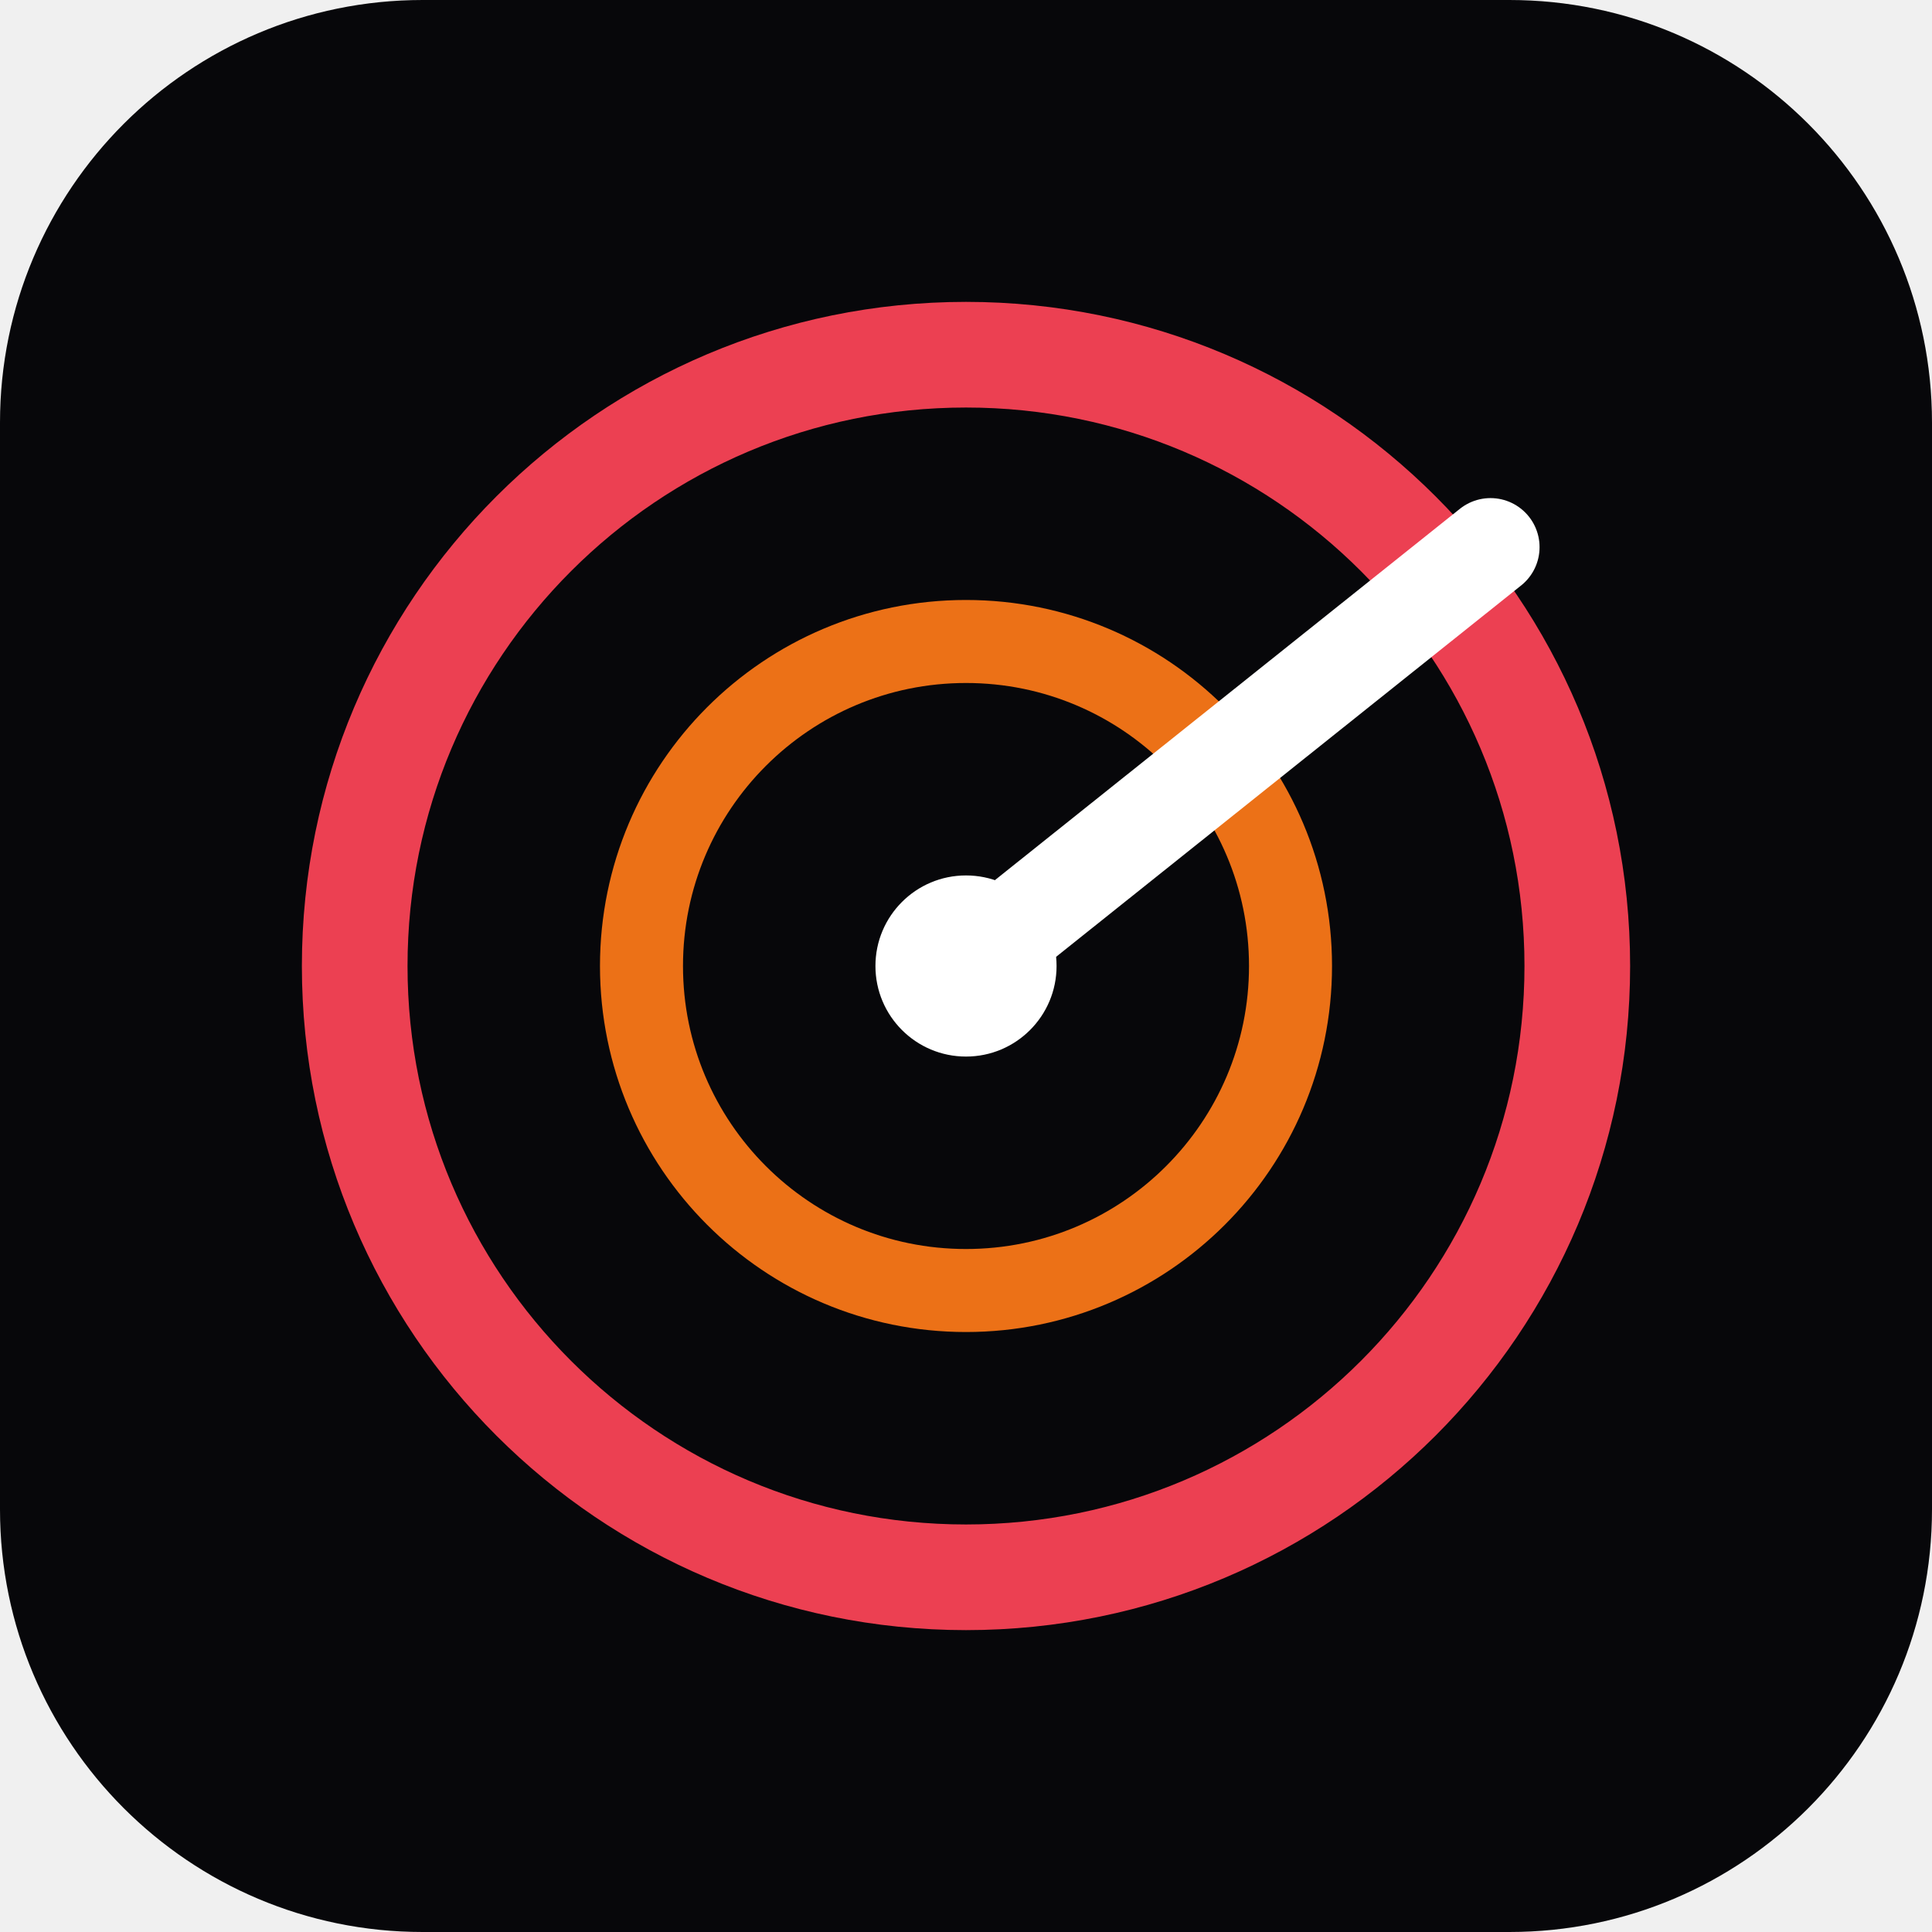
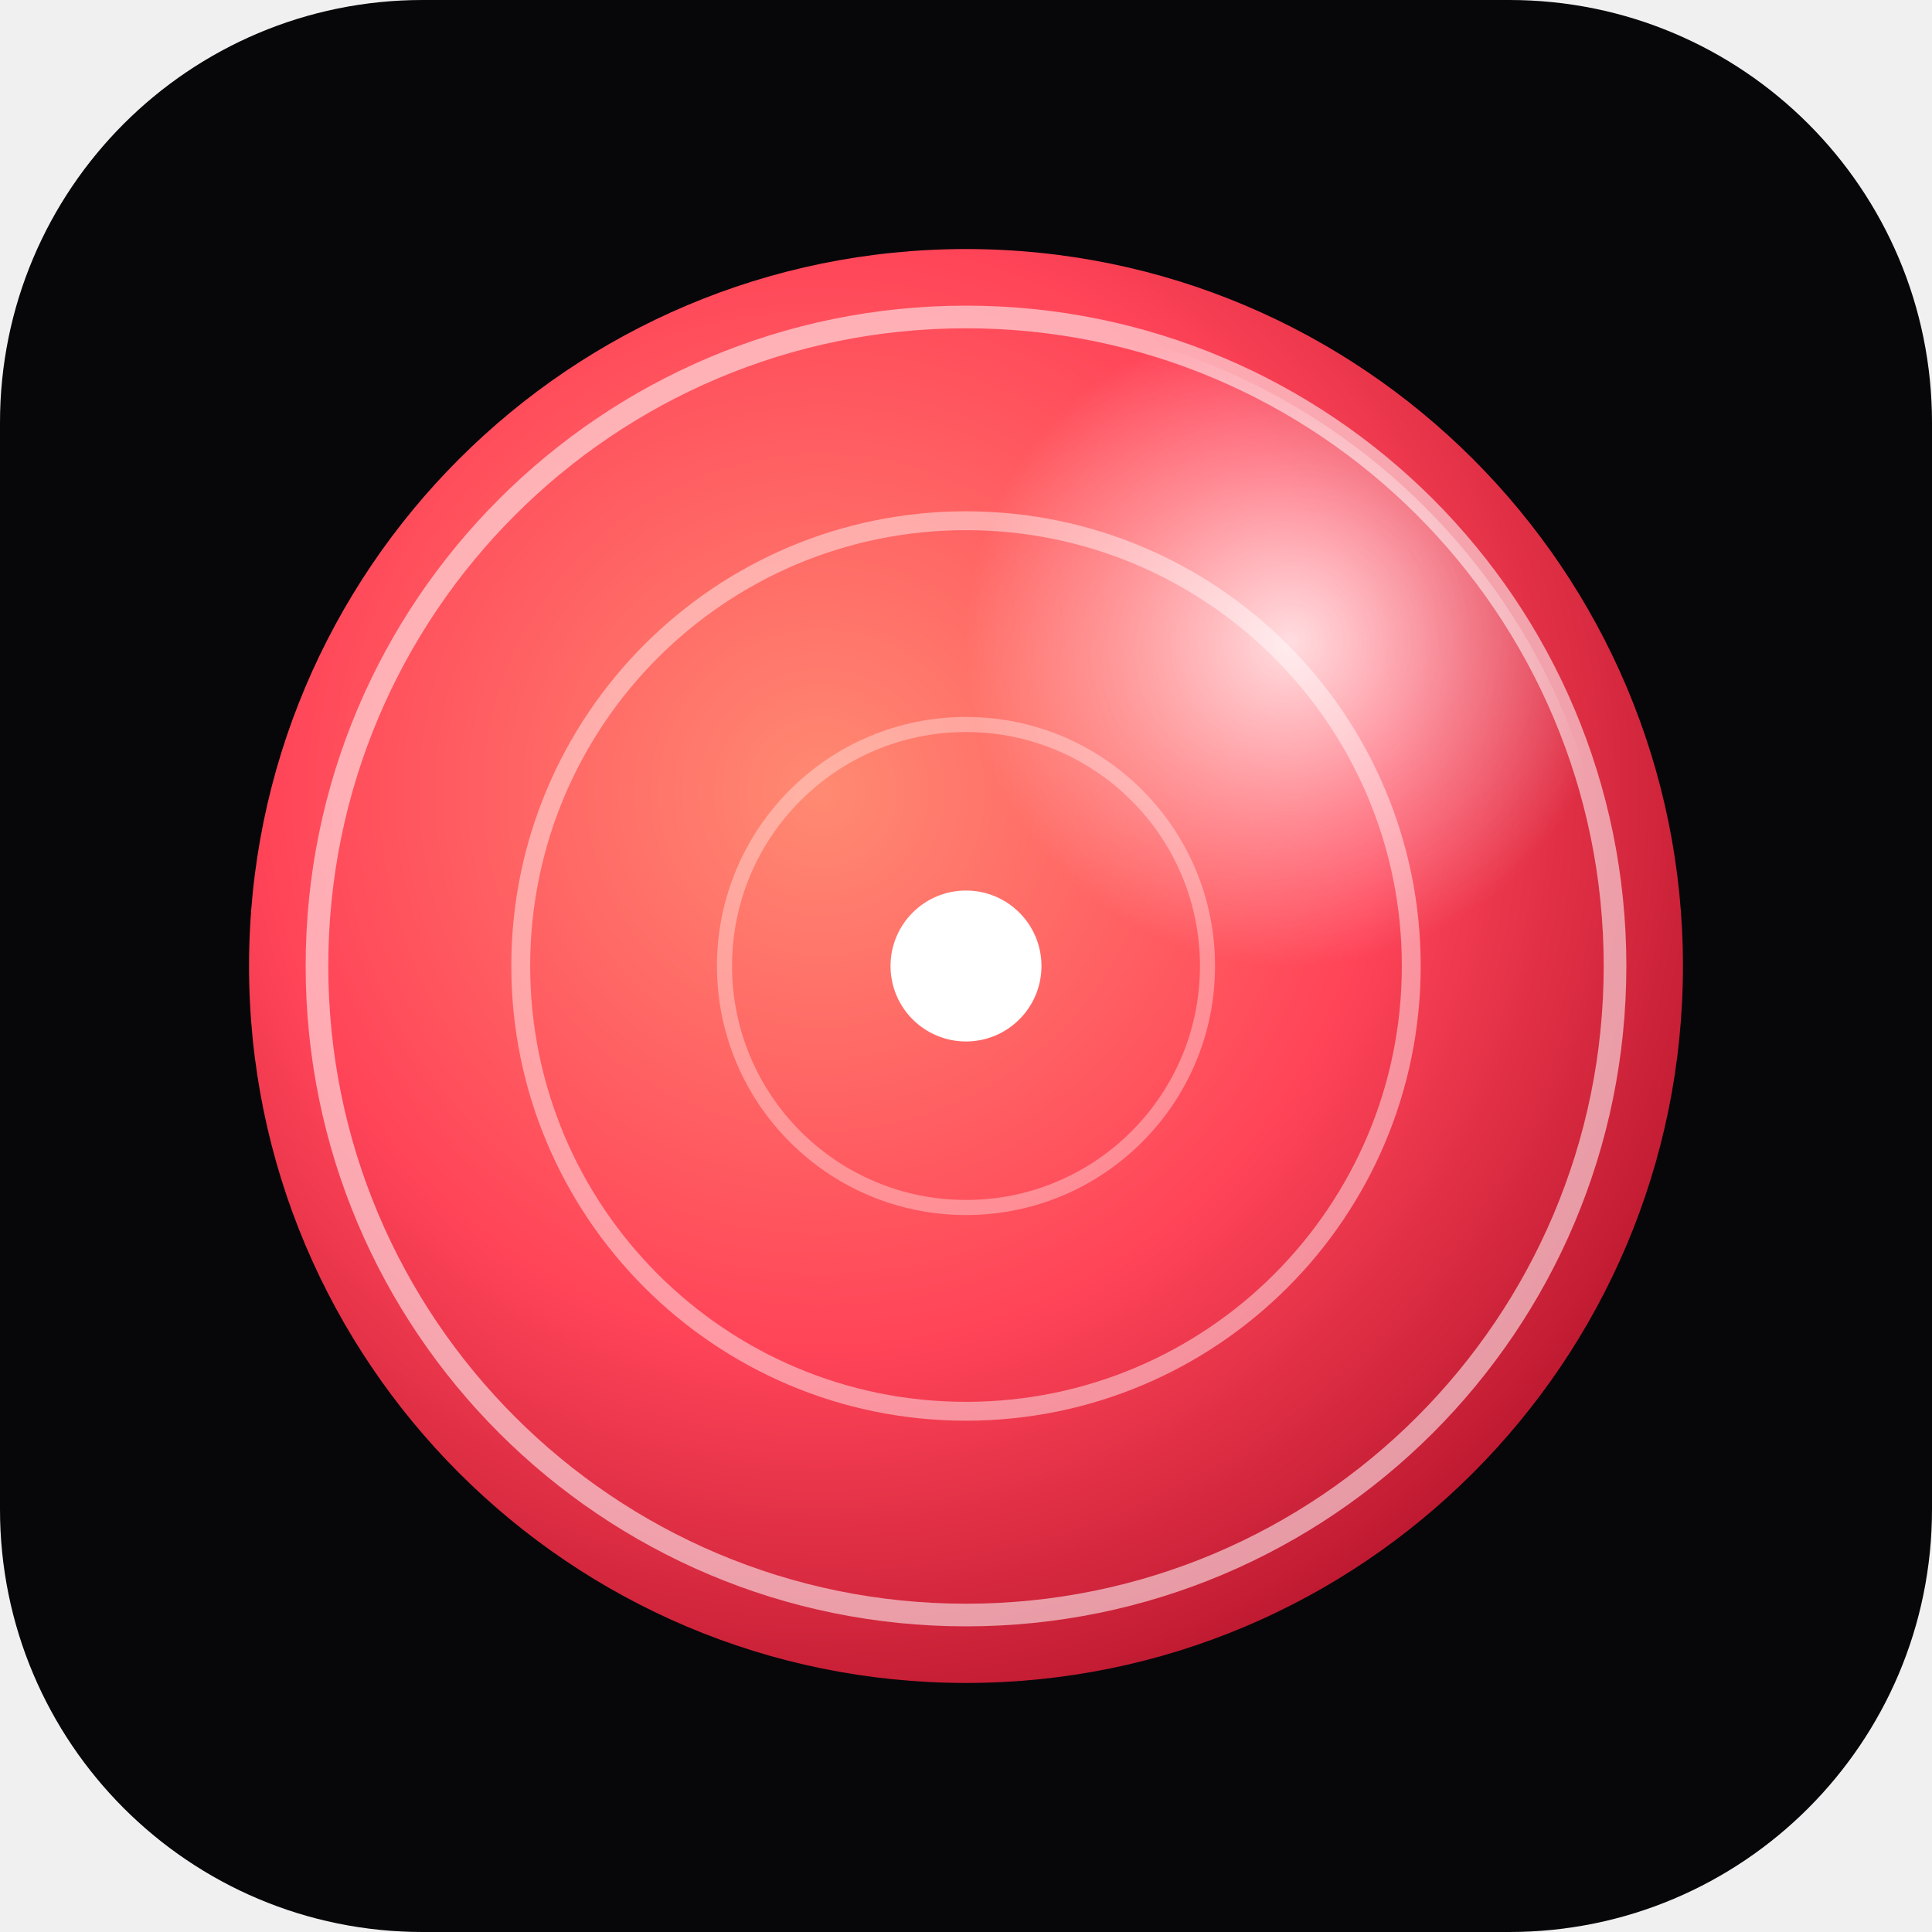
<svg xmlns="http://www.w3.org/2000/svg" viewBox="0 0 512 512" role="img" aria-label="wtfradar icon">
+   <defs>
+     <radialGradient id="orbDisc" cx="40%" cy="38%" r="70%">
+       <stop offset="0%" stop-color="#ff8a72" />
+       <stop offset="55%" stop-color="#ff4458" />
+       <stop offset="100%" stop-color="#b3122a" />
+     </radialGradient>
+     <radialGradient id="orbSweep" cx="50%" cy="50%" r="50%">
+       <stop offset="0%" stop-color="rgba(255,255,255,0.95)" />
+       <stop offset="55%" stop-color="rgba(255,255,255,0.4)" />
+       <stop offset="100%" stop-color="rgba(255,255,255,0)" />
+     </radialGradient>
+   </defs>
  <rect width="512" height="512" rx="112" fill="#07070a" />
-   <circle cx="256" cy="256" r="162" fill="none" stroke="#ff4458" stroke-width="28" opacity=".92" />
-   <circle cx="256" cy="256" r="86" fill="none" stroke="#ff7a18" stroke-width="22" opacity=".92" />
-   <circle cx="256" cy="256" r="24" fill="#fff" />
-   <path d="M256 256 395 145" stroke="#fff" stroke-width="26" stroke-linecap="round" />
+   <circle cx="256" cy="256" r="190" fill="url(#orbDisc)" />
+   <circle cx="256" cy="256" r="172" fill="none" stroke="rgba(255,255,255,0.55)" stroke-width="6" />
+   <circle cx="256" cy="256" r="118" fill="none" stroke="rgba(255,255,255,0.45)" stroke-width="5" />
+   <circle cx="256" cy="256" r="64" fill="none" stroke="rgba(255,255,255,0.35)" stroke-width="4" />
+   <path d="M256 256 L256 84 A172 172 0 0 1 428 256 Z" fill="url(#orbSweep)" opacity="0.85" />
+   <circle cx="256" cy="256" r="20" fill="#ffffff" />
</svg>
